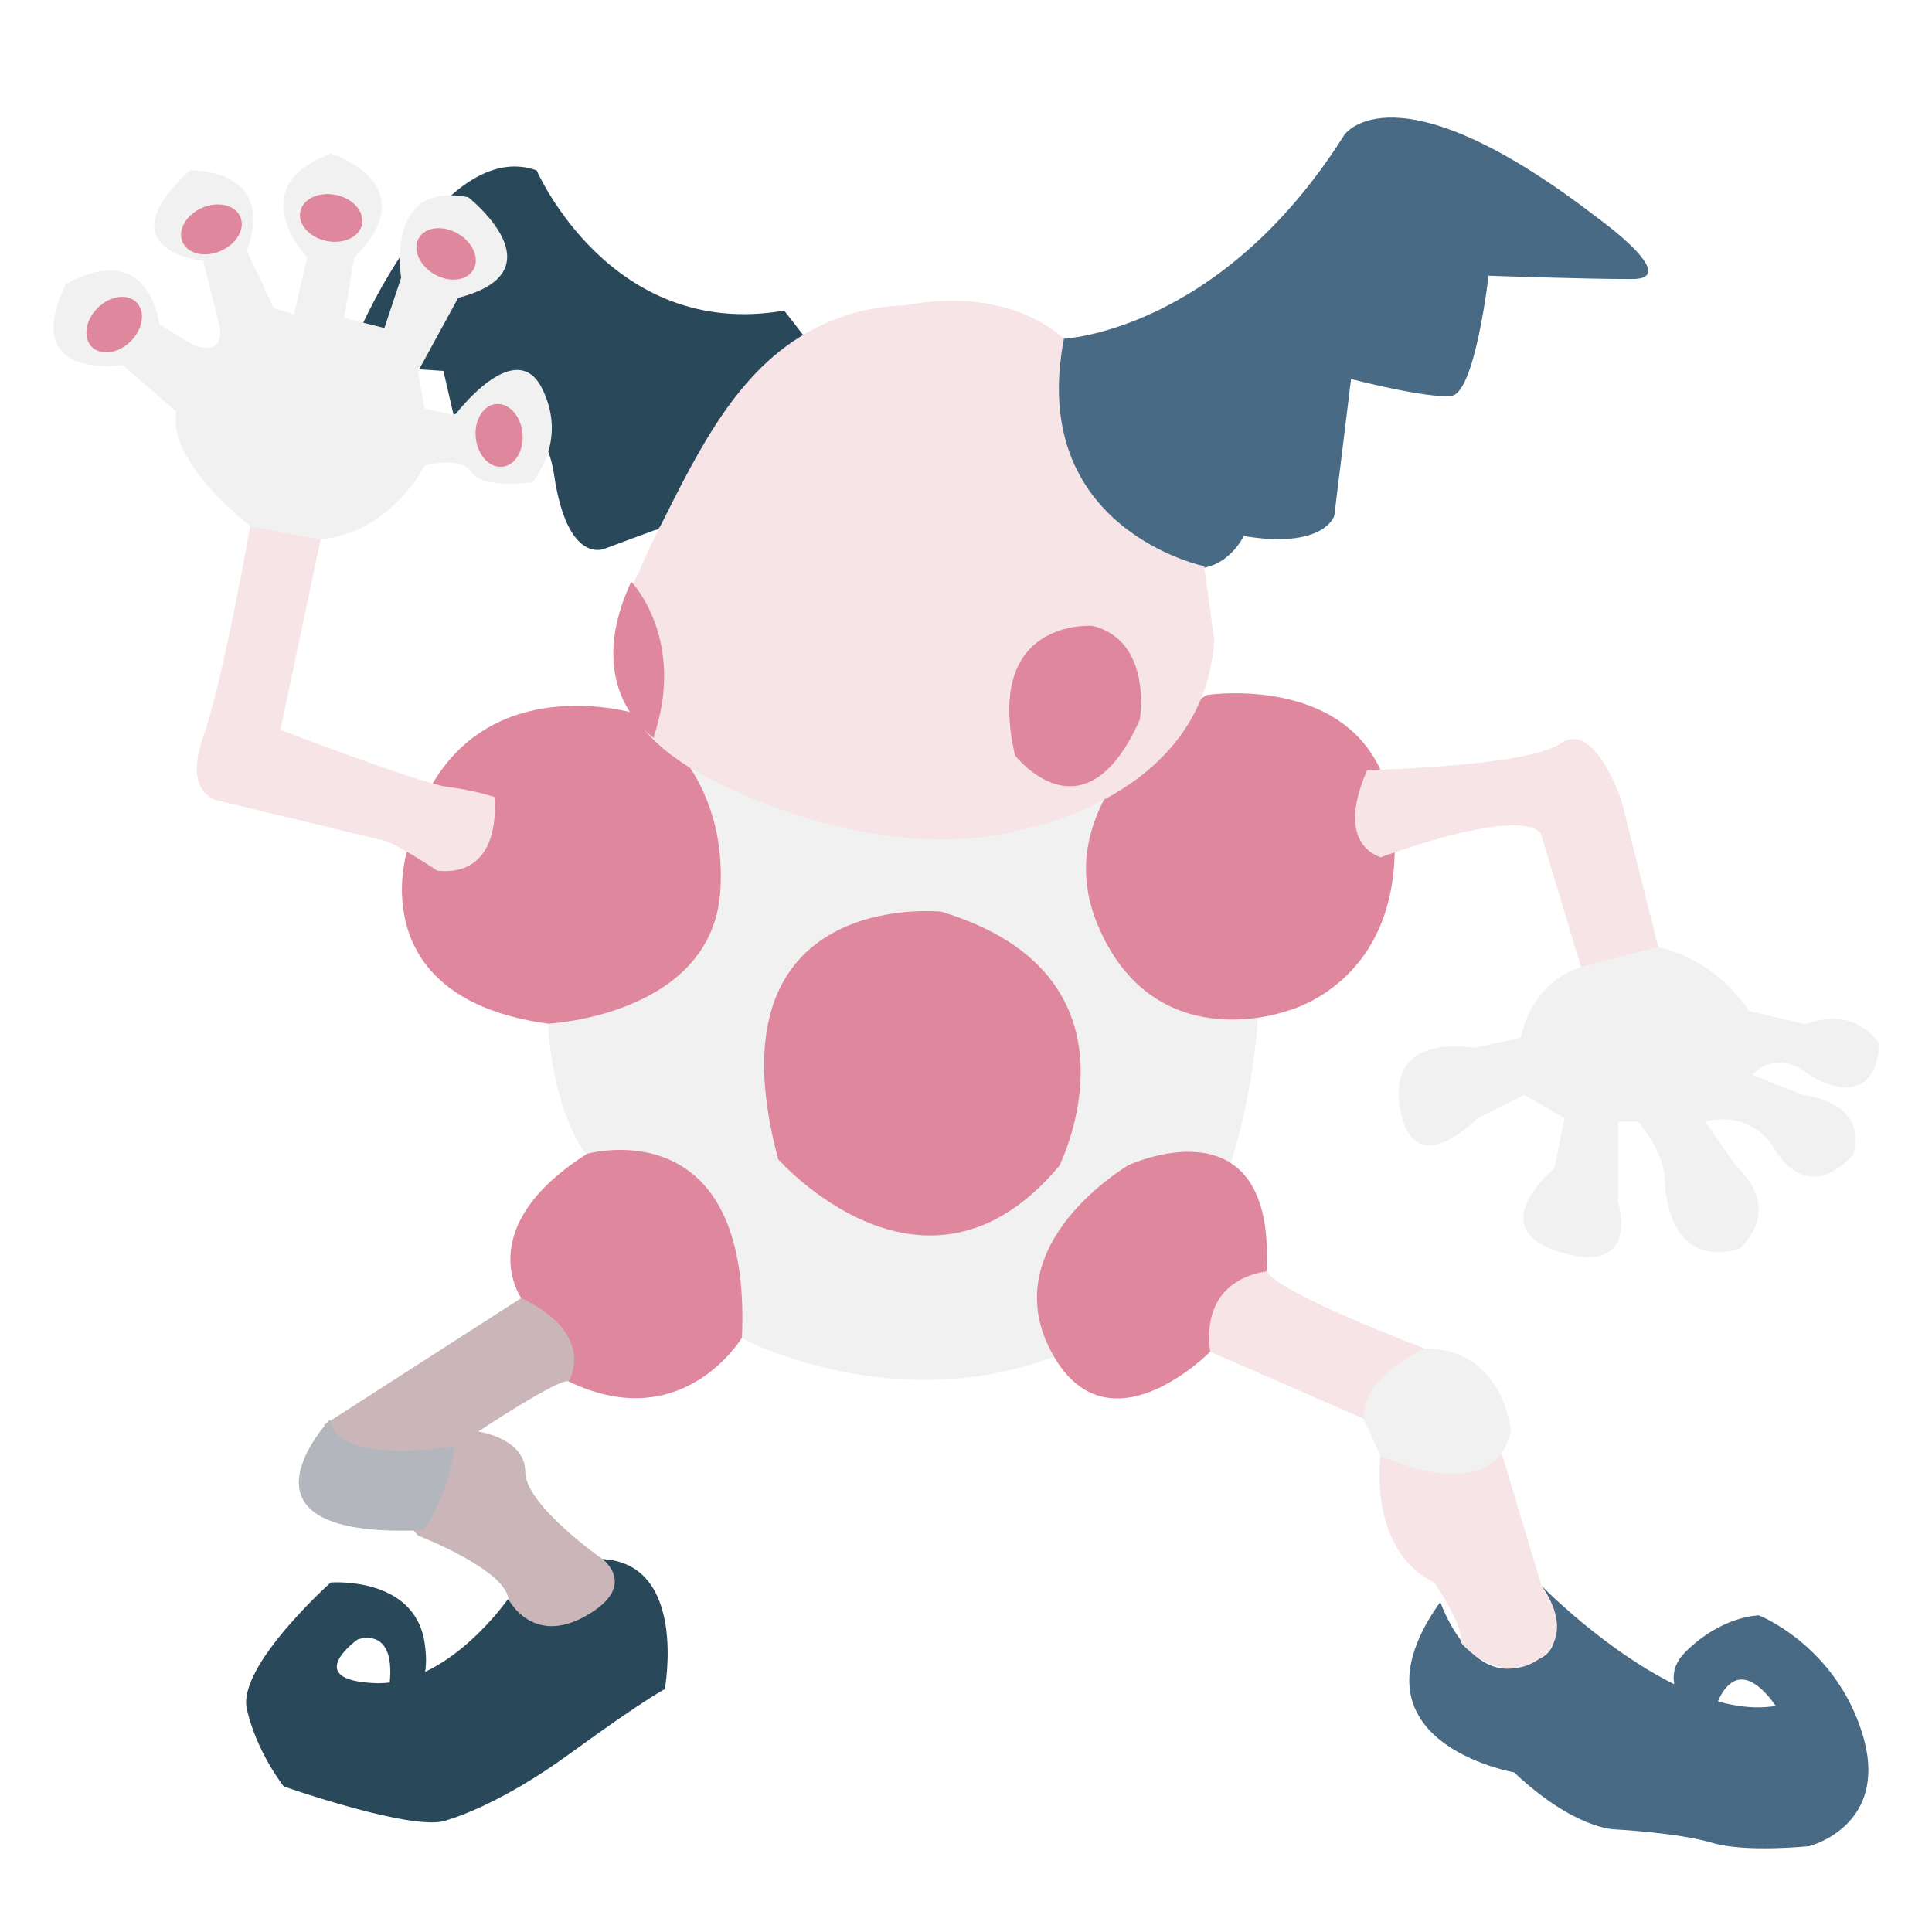
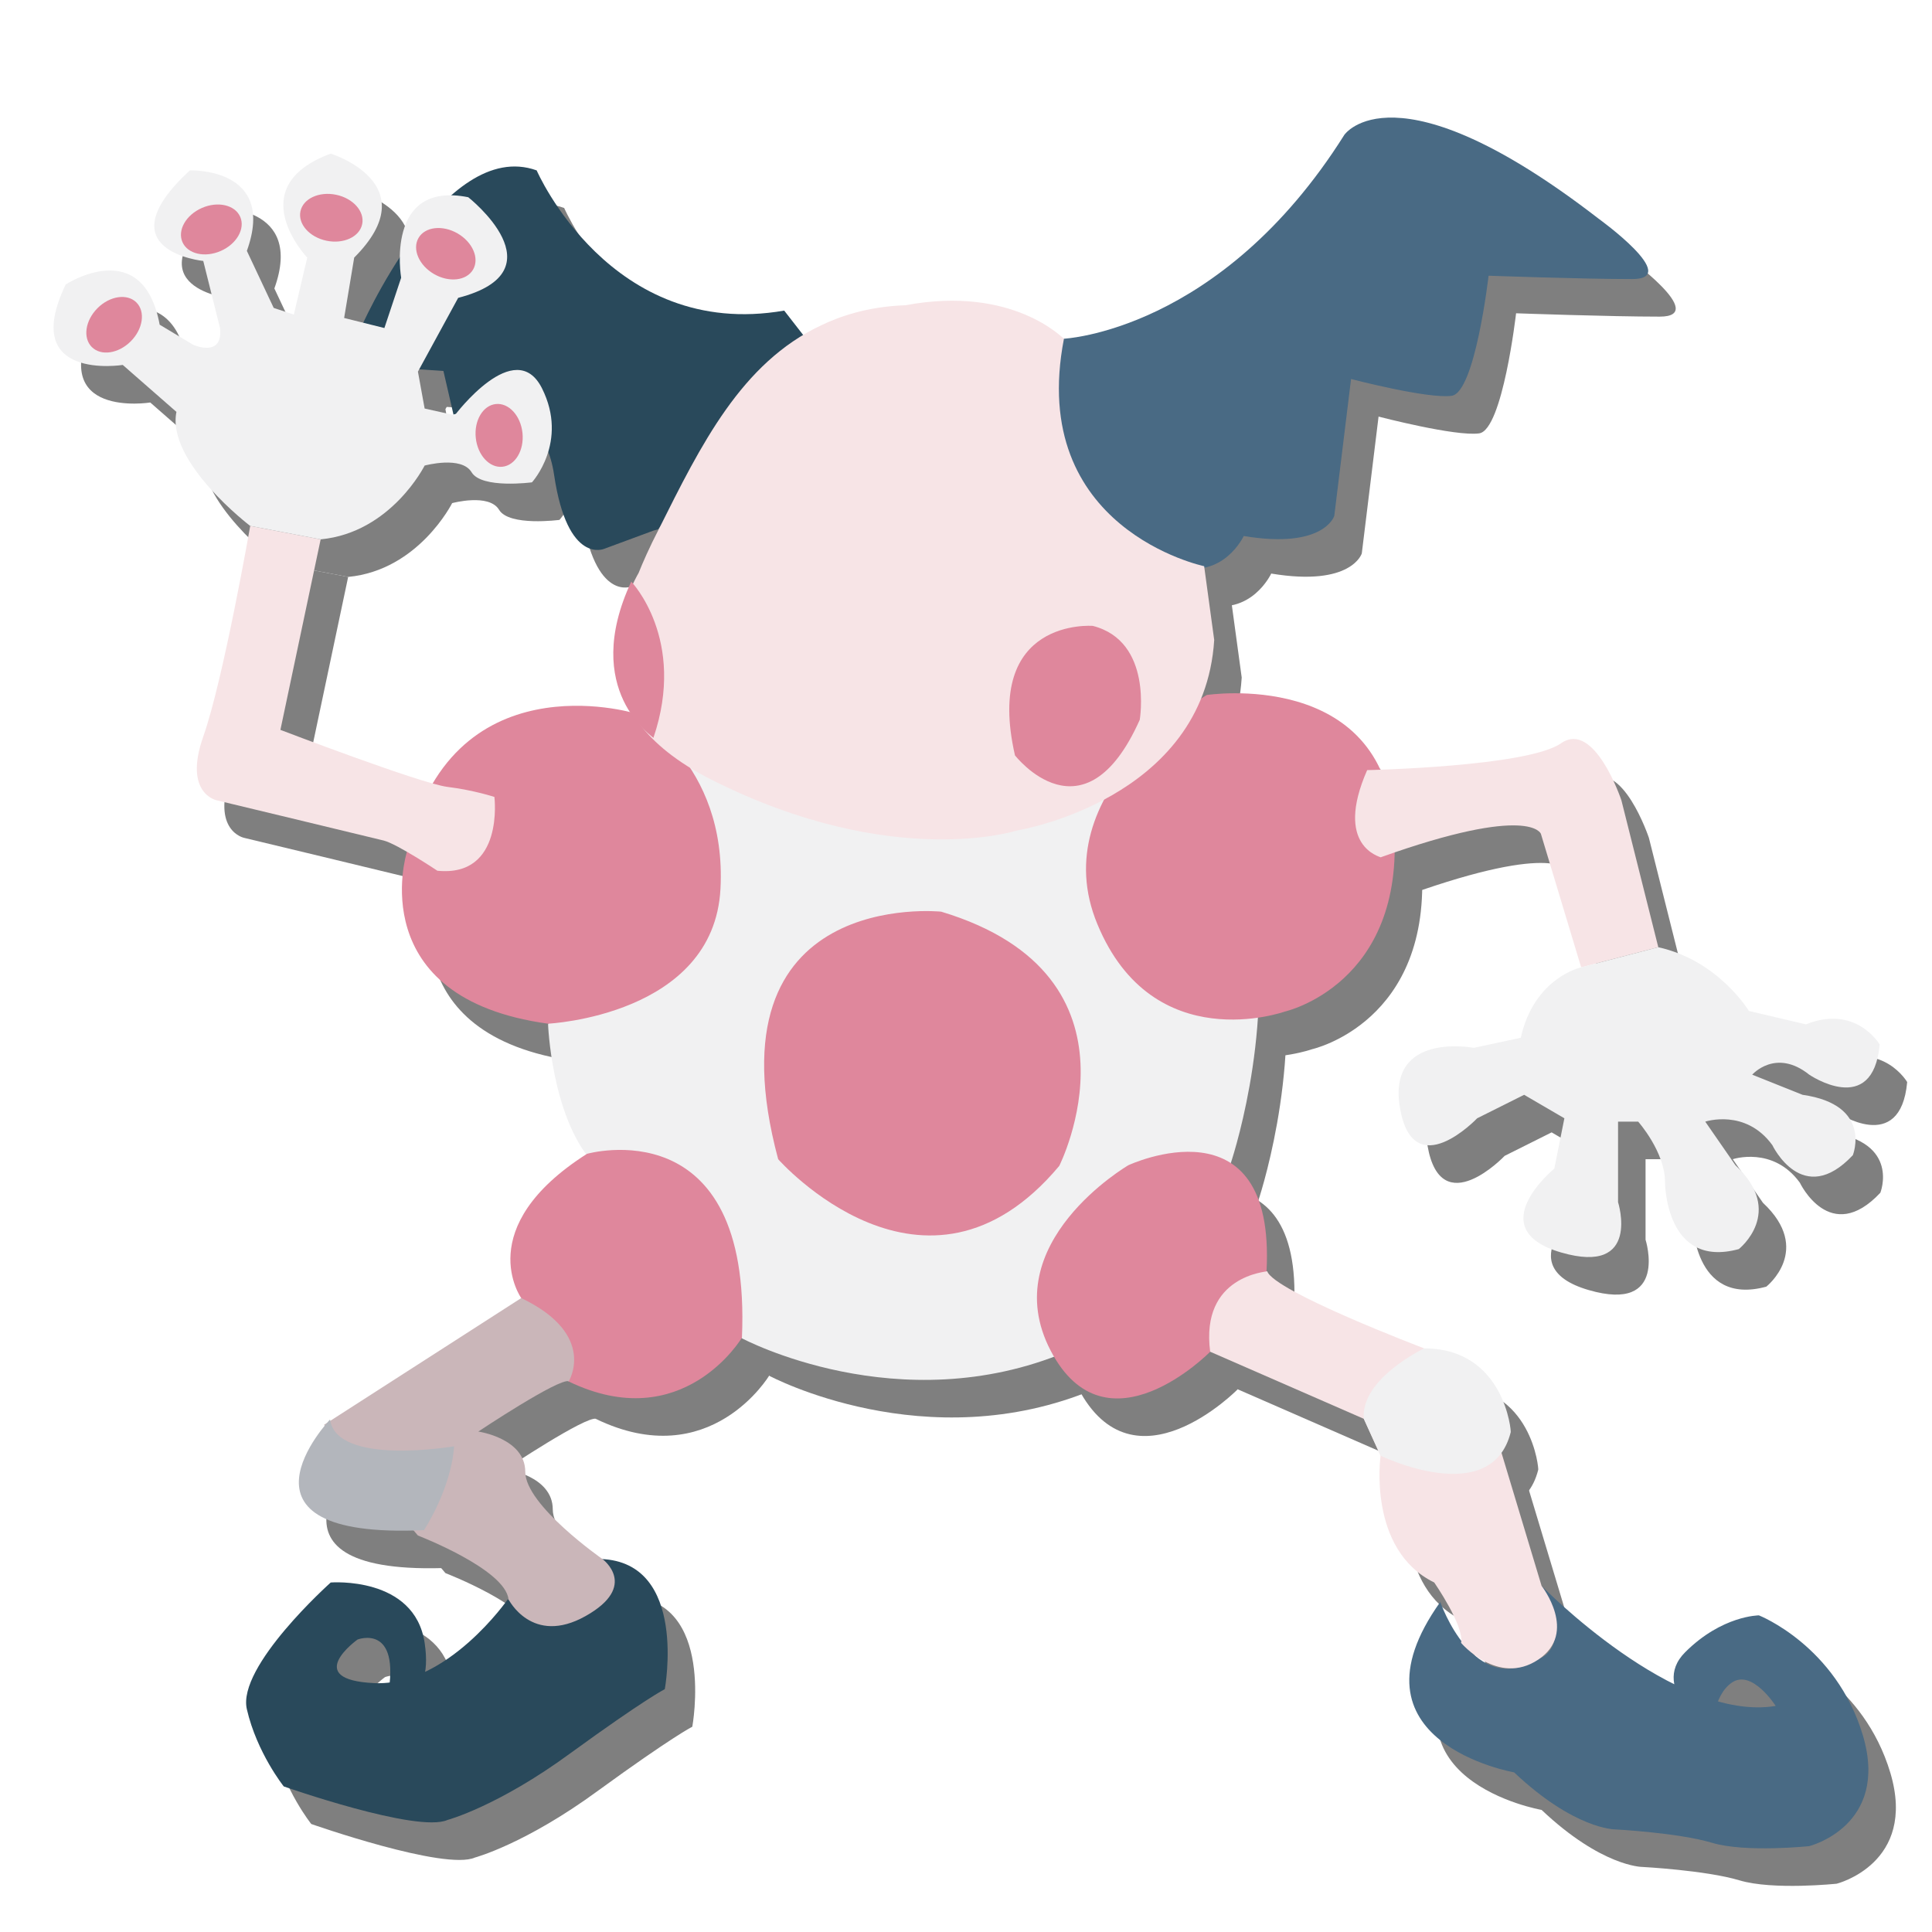
<svg xmlns="http://www.w3.org/2000/svg" version="1.1" id="Layer_1" x="0px" y="0px" viewBox="0 0 288 288" style="enable-background:new 0 0 288 288;" xml:space="preserve">
  <style type="text/css">
- 	.st0{fill:#29495B;}
- 	.st1{fill:#496A84;}
- 	.st2{fill:#F1F1F2;}
- 	.st3{fill:#DF879C;}
- 	.st4{fill:#CAB6B9;}
- 	.st5{fill:#B3B6BC;}
- 	.st6{fill:#F7E4E6;}
+ 	.st0{opacity:0.5;}
+ 	.st1{fill:#29495B;}
+ 	.st2{fill:#496A84;}
+ 	.st3{fill:#F1F1F2;}
+ 	.st4{fill:#DF879C;}
+ 	.st5{fill:#CAB6B9;}
+ 	.st6{fill:#B3B6BC;}
+ 	.st7{fill:#F7E4E6;}
</style>
-   <path class="st0" d="M98.1,78.9l-0.7,0.2l-7.3,2.7c0,0-5.5,2.5-7.5-11s-15-9-15-9l-1.5-6.5l-7.5-0.5l-5-5.5c0,0,12.5-28.9,26.4-23.9  c0,0,11,25.4,36.9,20.9l3.5,4.5L98.1,78.9z" />
-   <path class="st0" d="M75.7,238.4c0,0-9,13-19.9,12.5s-2.5-6.5-2.5-6.5s6.5-2.5,4.5,8.5c0,0,7,2,5.5-8c-1.5-10-14-9-14-9  s-14,12.5-12.5,18.9c1.5,6.5,5.5,11.5,5.5,11.5s19.9,7,24.4,5c0,0,7.5-2,18.4-10c11-8,14-9.5,14-9.5s3.5-18.9-9.5-19.4  c0,0,0.5,9.5-5.5,9C78.2,240.9,75.7,238.4,75.7,238.4z" />
-   <path class="st1" d="M229.8,236.4c0,0,19.9,20.4,34.9,17.9c0,0-3.5-5.5-6.5-3.5s-3,7.5-3,7.5s-9.5-6.5-4-12c5.5-5.5,11-5.5,11-5.5  s11.5,4.5,15.5,17.9c4,13.5-8,16.5-8,16.5s-9.5,1-14.5-0.5c-5-1.5-14.5-2-14.5-2s-6,0-15-8.5c0,0-25.9-4.5-11-25.4  c0,0,5,14.5,14.5,8.5C229.3,247.4,234.7,245.9,229.8,236.4z" />
-   <path class="st1" d="M158.5,50.5c0,0,23.4-1,41.9-30.4c0,0,7.5-11,37.9,12.5c0,0,12.5,9,5,9c-7.5,0-21.4-0.5-21.4-0.5  s-2,17.4-5.5,17.9c-3.5,0.5-15-2.5-15-2.5l-2.5,20.4c0,0-1.5,5-13.5,3c0,0-3,6.5-10,4.5C175.4,84.4,151,76.4,158.5,50.5z" />
-   <path class="st2" d="M81.7,152.7c0,0,0.5,13.5,6.5,20.4c6,7,22.4,26.4,22.4,26.4s23.4,12.5,48.4,2c24.9-10.5,24.4-27.9,24.4-27.9  s6.5-18.9,3.5-37.4c-0.7-4.6-2.5-7.9-4.8-10.3c-5.9-6.2-17.3-3.3-17.7-5.7c-0.1-0.5,0.3-1.2,2.1-2.3c-5.5,1.9-12.4,3.5-20.4,4  c-21.5,1.2-38.1-6.9-45.9-11.5C94.1,124.5,87.9,138.6,81.7,152.7z" />
-   <path class="st3" d="M77.7,193.5c0,0-7.5-10.5,9.8-21.5c0,0,24.6-7,23.1,27.4c0,0-8.8,14.8-25.9,6.5L77.7,193.5z" />
-   <path class="st3" d="M180.4,201.5c0,0-15.5,15.8-23.8-0.2c-8.3-16,11.6-27.6,11.6-27.6s22-10.3,20.6,15.8L180.4,201.5z" />
-   <path class="st4" d="M77.7,193.5l-29.4,18.9l14,16.5c0,0,13,5,13.5,9.5s0,0,0,0s3.5,7,11.5,2.5s2.5-8.5,2.5-8.5s-11.5-8-11.5-13  c0-5-7-6-7-6s12-8,13.5-7.5C84.7,206,89.2,199,77.7,193.5z" />
-   <path class="st5" d="M49.2,211.6c0,0-17,17.9,14,16.5c0,0,4-6,4.5-12.5C67.6,215.6,50.2,218.6,49.2,211.6z" />
-   <path class="st3" d="M94.5,106.3c0,0-27.6-8.3-33.9,20.9c0,0-6.6,21.6,21.1,25.4c0,0,24.7-1.2,25.7-20.1  C108.4,113.6,94.5,106.3,94.5,106.3z" />
-   <path class="st3" d="M179.9,103.6c0,0,26.3-4,27.9,19.6c1.7,23.6-16.3,27.6-16.3,27.6s-19.6,7-27.9-13  C155.3,117.9,179.9,103.6,179.9,103.6z" />
-   <path class="st6" d="M180.4,201.5l22.9,10l2.5,5.5c0,0-2,14,8,18.9c0,0,4.5,6.5,4,9c0,0,5.5,6.5,11.5,2.5c6-4,0.5-11,0.5-11  l-7.5-24.9l-10-10.5c0,0-22.4-8.5-23.4-11.5C188.9,189.6,178.9,190.1,180.4,201.5z" />
-   <path class="st6" d="M203.8,114.8c0,0,23.9-0.5,28.9-4s9,8.5,9,8.5l5.5,21.9l-11.5,3l-6-19.9c0,0-1.5-4.5-23.9,3.5  C205.8,127.7,198.8,126.2,203.8,114.8z" />
-   <path class="st6" d="M47.8,80.4l-6,28.4c0,0,20.9,8,24.9,8.5c4,0.5,7,1.5,7,1.5s1.5,12-8.5,11c0,0-6-4-8-4.5c-2-0.5-24.9-6-24.9-6  s-5-1-2-9.5s7-31.4,7-31.4L47.8,80.4z" />
-   <path class="st6" d="M135,45.5c-5.9,0.2-10.1,1.8-12.6,3c-11.9,5.6-17.9,17.8-24.2,30.4c-1.4,2.7-2.4,5-3,6.5  c-1.3,2.3-4.9,9.6-2.5,17.3c0.6,2,2.5,8.1,13.5,13.6c26.9,13.5,45.4,7.5,45.4,7.5s27.9-4.5,29.4-28.4l-1.5-11  c0,0-26.4-5.5-20.9-33.9C158.5,50.5,151,42.5,135,45.5z" />
-   <path class="st2" d="M212.3,201c0,0-9.5,4.5-9,10.5l2.5,5.5c0,0,16.5,8,19.4-3.5C225.3,213.5,224.3,201,212.3,201z" />
-   <path class="st2" d="M37.3,78.4c0,0-12.5-9.5-11-17l-8-7c0,0-15.5,2.5-8.5-12c0,0,11.5-7.5,14,6l5,3c0,0,4.5,2,4-2.5l-2.5-10  c0,0-15-1.5-2-13.5c0,0,13-0.5,8.5,12l4,8.5l3,1l2-8.5c0,0-10-10.5,3.5-15.5c0,0,14.5,4.5,3.5,15.5l-1.5,9l6,1.5l2.5-7.5  c0,0-2.5-14.5,10-12s0,0,0,0s14,11-1.5,15l-6,11l1,5.5l4.5,1c0,0,9-12,13-4c4,8-1.5,14-1.5,14s-7.5,1-9-1.5c-1.5-2.5-7-1-7-1  s-5,10-15.5,11L37.3,78.4z" />
-   <path class="st2" d="M235.7,144.2c0,0-7,1.5-9,10.5l-7,1.5c0,0-13-2.5-11,9s11.5,1.5,11.5,1.5l7-3.5l6,3.5l-1.5,7.5c0,0-11,9,1,12.5  c12,3.5,8.5-7.5,8.5-7.5v-12h3c0,0,4,4.5,4,9c0,0,0,13,11,10c0,0,7-5.5-0.5-12.5l-4.5-6.5c0,0,6-2,10,3.5c0,0,4.5,9.5,12,1.5  c0,0,3-7.5-7.5-9l-7.5-3c0,0,3.5-4,8.5,0c0,0,9.5,6.5,10.5-4.5c0,0-3.5-6-11-3l-8.5-2c0,0-4.5-7.5-13.5-9.5L235.7,144.2z" />
-   <ellipse transform="matrix(0.7071 -0.7071 0.7071 0.7071 -29.2248 26.1873)" class="st3" cx="17" cy="48.4" rx="4.7" ry="3.5" />
-   <ellipse transform="matrix(0.916 -0.4011 0.4011 0.916 -11.0572 15.5019)" class="st3" cx="31.5" cy="34.2" rx="4.7" ry="3.5" />
-   <ellipse transform="matrix(0.203 -0.9792 0.9792 0.203 7.5167 74.2626)" class="st3" cx="49.4" cy="32.5" rx="3.5" ry="4.7" />
-   <ellipse transform="matrix(0.5 -0.866 0.866 0.5 0.4277 76.4877)" class="st3" cx="66.5" cy="37.9" rx="3.5" ry="4.7" />
-   <ellipse transform="matrix(0.9947 -0.1033 0.1033 0.9947 -6.3072 8.0347)" class="st3" cx="74.4" cy="64.9" rx="3.5" ry="4.7" />
-   <path class="st3" d="M94.1,86.7c0,0,8.3,8.6,3.3,23.3C97.5,109.9,86.5,103,94.1,86.7z" />
-   <path class="st3" d="M162.9,93.3c0,0-16.3-1.3-11.6,19.3c0,0,10.3,13.3,18.6-5.3C169.9,107.3,171.9,95.6,162.9,93.3z" />
-   <path class="st3" d="M140.3,135.9c0,0-35.2-3.7-24.3,36.9c0,0,21.9,24.9,41.9,1C157.9,173.8,172.2,145.5,140.3,135.9z" />
+   <g class="st0">
+     <path d="M102.2,84.5l-0.7,0.2l-7.3,2.7c0,0-5.5,2.5-7.5-11s-15-9-15-9l-1.5-6.5l-7.5-0.5l-5-5.5c0,0,12.5-28.9,26.4-23.9   c0,0,11,25.4,36.9,20.9l3.5,4.5L102.2,84.5z" />
+     <path d="M79.8,244c0,0-9,13-19.9,12.5C49,256,57.4,250,57.4,250s6.5-2.5,4.5,8.5c0,0,7,2,5.5-8c-1.5-10-14-9-14-9   s-14,12.5-12.5,18.9c1.5,6.5,5.5,11.5,5.5,11.5s19.9,7,24.4,5c0,0,7.5-2,18.4-10c11-8,14-9.5,14-9.5s3.5-18.9-9.5-19.4   c0,0,0.5,9.5-5.5,9C82.3,246.5,79.8,244,79.8,244z" />
+     <path d="M233.9,242c0,0,19.9,20.4,34.9,17.9c0,0-3.5-5.5-6.5-3.5c-3,2-3,7.5-3,7.5s-9.5-6.5-4-12c5.5-5.5,11-5.5,11-5.5   s11.5,4.5,15.5,17.9c4,13.5-8,16.5-8,16.5s-9.5,1-14.5-0.5c-5-1.5-14.5-2-14.5-2s-6,0-15-8.5c0,0-25.9-4.5-11-25.4   c0,0,5,14.5,14.5,8.5C233.4,253,238.8,251.5,233.9,242z" />
+     <path d="M162.6,56.1c0,0,23.4-1,41.9-30.4c0,0,7.5-11,37.9,12.5c0,0,12.5,9,5,9S226,46.7,226,46.7s-2,17.4-5.5,17.9s-15-2.5-15-2.5   L203,82.5c0,0-1.5,5-13.5,3c0,0-3,6.5-10,4.5C179.5,90,155.1,82,162.6,56.1z" />
+     <path d="M85.8,158.3c0,0,0.5,13.5,6.5,20.4c6,7,22.4,26.4,22.4,26.4s23.4,12.5,48.4,2c24.9-10.5,24.4-27.9,24.4-27.9   s6.5-18.9,3.5-37.4c-0.7-4.6-2.5-7.9-4.8-10.3c-5.9-6.2-17.3-3.3-17.7-5.7c-0.1-0.5,0.3-1.2,2.1-2.3c-5.5,1.9-12.4,3.5-20.4,4   c-21.5,1.2-38.1-6.9-45.9-11.5C98.2,130.1,92,144.2,85.8,158.3z" />
+     <path d="M81.8,199.1c0,0-7.5-10.5,9.8-21.5c0,0,24.6-7,23.1,27.4c0,0-8.8,14.8-25.9,6.5L81.8,199.1z" />
+     <path d="M184.5,207.1c0,0-15.5,15.8-23.8-0.2s11.6-27.6,11.6-27.6s22-10.3,20.6,15.8L184.5,207.1z" />
+     <path d="M81.8,199.1L52.4,218l14,16.5c0,0,13,5,13.5,9.5s0,0,0,0s3.5,7,11.5,2.5s2.5-8.5,2.5-8.5s-11.5-8-11.5-13s-7-6-7-6   s12-8,13.5-7.5C88.8,211.6,93.3,204.6,81.8,199.1z" />
+     <path d="M53.3,217.2c0,0-17,17.9,14,16.5c0,0,4-6,4.5-12.5C71.7,221.2,54.3,224.2,53.3,217.2z" />
+     <path d="M98.6,111.9c0,0-27.6-8.3-33.9,20.9c0,0-6.6,21.6,21.1,25.4c0,0,24.7-1.2,25.7-20.1C112.5,119.2,98.6,111.9,98.6,111.9z" />
+     <path d="M184,109.2c0,0,26.3-4,27.9,19.6c1.7,23.6-16.3,27.6-16.3,27.6s-19.6,7-27.9-13C159.4,123.5,184,109.2,184,109.2z" />
+     <path d="M184.5,207.1l22.9,10l2.5,5.5c0,0-2,14,8,18.9c0,0,4.5,6.5,4,9c0,0,5.5,6.5,11.5,2.5c6-4,0.5-11,0.5-11l-7.5-24.9l-10-10.5   c0,0-22.4-8.5-23.4-11.5C193,195.2,183,195.7,184.5,207.1z" />
+     <path d="M207.9,120.4c0,0,23.9-0.5,28.9-4s9,8.5,9,8.5l5.5,21.9l-11.5,3l-6-19.9c0,0-1.5-4.5-23.9,3.5   C209.9,133.3,202.9,131.8,207.9,120.4z" />
+     <path d="M51.9,86l-6,28.4c0,0,20.9,8,24.9,8.5s7,1.5,7,1.5s1.5,12-8.5,11c0,0-6-4-8-4.5s-24.9-6-24.9-6s-5-1-2-9.5s7-31.4,7-31.4   L51.9,86z" />
+     <path d="M139.1,51.1c-5.9,0.2-10.1,1.8-12.6,3c-11.9,5.6-17.9,17.8-24.2,30.4c-1.4,2.7-2.4,5-3,6.5c-1.3,2.3-4.9,9.6-2.5,17.3   c0.6,2,2.5,8.1,13.5,13.6c26.9,13.5,45.4,7.5,45.4,7.5s27.9-4.5,29.4-28.4l-1.5-11c0,0-26.4-5.5-20.9-33.9   C162.6,56.1,155.1,48.1,139.1,51.1z" />
+     <path d="M216.4,206.6c0,0-9.5,4.5-9,10.5l2.5,5.5c0,0,16.5,8,19.4-3.5C229.4,219.1,228.4,206.6,216.4,206.6z" />
+     <path d="M41.4,84c0,0-12.5-9.5-11-17l-8-7c0,0-15.5,2.5-8.5-12c0,0,11.5-7.5,14,6l5,3c0,0,4.5,2,4-2.5l-2.5-10c0,0-15-1.5-2-13.5   c0,0,13-0.5,8.5,12l4,8.5l3,1l2-8.5c0,0-10-10.5,3.5-15.5c0,0,14.5,4.5,3.5,15.5l-1.5,9l6,1.5l2.5-7.5c0,0-2.5-14.5,10-12s0,0,0,0   s14,11-1.5,15l-6,11l1,5.5l4.5,1c0,0,9-12,13-4s-1.5,14-1.5,14s-7.5,1-9-1.5s-7-1-7-1s-5,10-15.5,11L41.4,84z" />
+     <path d="M239.8,149.8c0,0-7,1.5-9,10.5l-7,1.5c0,0-13-2.5-11,9s11.5,1.5,11.5,1.5l7-3.5l6,3.5l-1.5,7.5c0,0-11,9,1,12.5   s8.5-7.5,8.5-7.5v-12h3c0,0,4,4.5,4,9c0,0,0,13,11,10c0,0,7-5.5-0.5-12.5l-4.5-6.5c0,0,6-2,10,3.5c0,0,4.5,9.5,12,1.5   c0,0,3-7.5-7.5-9l-7.5-3c0,0,3.5-4,8.5,0c0,0,9.5,6.5,10.5-4.5c0,0-3.5-6-11-3l-8.5-2c0,0-4.5-7.5-13.5-9.5L239.8,149.8z" />
+     <ellipse transform="matrix(0.7071 -0.7071 0.7071 0.7071 -31.9683 30.7771)" cx="21.2" cy="54" rx="4.7" ry="3.5" />
+     <ellipse transform="matrix(0.916 -0.4011 0.4011 0.916 -12.9625 17.645)" cx="35.7" cy="39.8" rx="4.7" ry="3.5" />
+     <ellipse transform="matrix(0.203 -0.9792 0.9792 0.203 5.3705 82.7483)" cx="53.5" cy="38.1" rx="3.5" ry="4.7" />
+     <ellipse transform="matrix(0.5 -0.866 0.866 0.5 -2.294 82.899)" cx="70.6" cy="43.4" rx="3.5" ry="4.7" />
+     <ellipse transform="matrix(0.9947 -0.1033 0.1033 0.9947 -6.8614 8.4909)" cx="78.6" cy="70.5" rx="3.5" ry="4.7" />
+     <path d="M98.2,92.3c0,0,8.3,8.6,3.3,23.3C101.6,115.5,90.6,108.6,98.2,92.3z" />
+     <path d="M167,98.9c0,0-16.3-1.3-11.6,19.3c0,0,10.3,13.3,18.6-5.3C174,112.9,176,101.2,167,98.9z" />
+     <path d="M144.4,141.5c0,0-35.2-3.7-24.3,36.9c0,0,21.9,24.9,41.9,1C162,179.4,176.3,151.1,144.4,141.5z" />
+   </g>
+   <g>
+     <path class="st1" d="M98.1,78.9l-0.7,0.2l-7.3,2.7c0,0-5.5,2.5-7.5-11s-15-9-15-9l-1.5-6.5l-7.5-0.5l-5-5.5   c0,0,12.5-28.9,26.4-23.9c0,0,11,25.4,36.9,20.9l3.5,4.5L98.1,78.9z" />
+     <path class="st1" d="M75.7,238.4c0,0-9,13-19.9,12.5s-2.5-6.5-2.5-6.5s6.5-2.5,4.5,8.5c0,0,7,2,5.5-8s-14-9-14-9   s-14,12.5-12.5,18.9c1.5,6.5,5.5,11.5,5.5,11.5s19.9,7,24.4,5c0,0,7.5-2,18.4-10c11-8,14-9.5,14-9.5s3.5-18.9-9.5-19.4   c0,0,0.5,9.5-5.5,9C78.2,240.9,75.7,238.4,75.7,238.4z" />
+     <path class="st2" d="M229.8,236.4c0,0,19.9,20.4,34.9,17.9c0,0-3.5-5.5-6.5-3.5s-3,7.5-3,7.5s-9.5-6.5-4-12s11-5.5,11-5.5   s11.5,4.5,15.5,17.9c4,13.5-8,16.5-8,16.5s-9.5,1-14.5-0.5s-14.5-2-14.5-2s-6,0-15-8.5c0,0-25.9-4.5-11-25.4c0,0,5,14.5,14.5,8.5   C229.3,247.4,234.7,245.9,229.8,236.4z" />
+     <path class="st2" d="M158.5,50.5c0,0,23.4-1,41.9-30.4c0,0,7.5-11,37.9,12.5c0,0,12.5,9,5,9s-21.4-0.5-21.4-0.5s-2,17.4-5.5,17.9   s-15-2.5-15-2.5l-2.5,20.4c0,0-1.5,5-13.5,3c0,0-3,6.5-10,4.5C175.4,84.4,151,76.4,158.5,50.5z" />
+     <path class="st3" d="M81.7,152.7c0,0,0.5,13.5,6.5,20.4c6,7,22.4,26.4,22.4,26.4s23.4,12.5,48.4,2c24.9-10.5,24.4-27.9,24.4-27.9   s6.5-18.9,3.5-37.4c-0.7-4.6-2.5-7.9-4.8-10.3c-5.9-6.2-17.3-3.3-17.7-5.7c-0.1-0.5,0.3-1.2,2.1-2.3c-5.5,1.9-12.4,3.5-20.4,4   c-21.5,1.2-38.1-6.9-45.9-11.5C94.1,124.5,87.9,138.6,81.7,152.7z" />
+     <path class="st4" d="M77.7,193.5c0,0-7.5-10.5,9.8-21.5c0,0,24.6-7,23.1,27.4c0,0-8.8,14.8-25.9,6.5L77.7,193.5z" />
+     <path class="st4" d="M180.4,201.5c0,0-15.5,15.8-23.8-0.2s11.6-27.6,11.6-27.6s22-10.3,20.6,15.8L180.4,201.5z" />
+     <path class="st5" d="M77.7,193.5l-29.4,18.9l14,16.5c0,0,13,5,13.5,9.5s0,0,0,0s3.5,7,11.5,2.5s2.5-8.5,2.5-8.5s-11.5-8-11.5-13   s-7-6-7-6s12-8,13.5-7.5C84.7,206,89.2,199,77.7,193.5z" />
+     <path class="st6" d="M49.2,211.6c0,0-17,17.9,14,16.5c0,0,4-6,4.5-12.5C67.6,215.6,50.2,218.6,49.2,211.6z" />
+     <path class="st4" d="M94.5,106.3c0,0-27.6-8.3-33.9,20.9c0,0-6.6,21.6,21.1,25.4c0,0,24.7-1.2,25.7-20.1   C108.4,113.6,94.5,106.3,94.5,106.3z" />
+     <path class="st4" d="M179.9,103.6c0,0,26.3-4,27.9,19.6c1.7,23.6-16.3,27.6-16.3,27.6s-19.6,7-27.9-13   C155.3,117.9,179.9,103.6,179.9,103.6z" />
+     <path class="st7" d="M180.4,201.5l22.9,10l2.5,5.5c0,0-2,14,8,18.9c0,0,4.5,6.5,4,9c0,0,5.5,6.5,11.5,2.5s0.5-11,0.5-11l-7.5-24.9   l-10-10.5c0,0-22.4-8.5-23.4-11.5C188.9,189.6,178.9,190.1,180.4,201.5z" />
+     <path class="st7" d="M203.8,114.8c0,0,23.9-0.5,28.9-4s9,8.5,9,8.5l5.5,21.9l-11.5,3l-6-19.9c0,0-1.5-4.5-23.9,3.5   C205.8,127.7,198.8,126.2,203.8,114.8z" />
+     <path class="st7" d="M47.8,80.4l-6,28.4c0,0,20.9,8,24.9,8.5s7,1.5,7,1.5s1.5,12-8.5,11c0,0-6-4-8-4.5s-24.9-6-24.9-6s-5-1-2-9.5   s7-31.4,7-31.4L47.8,80.4z" />
+     <path class="st7" d="M135,45.5c-5.9,0.2-10.1,1.8-12.6,3c-11.9,5.6-17.9,17.8-24.2,30.4c-1.4,2.7-2.4,5-3,6.5   c-1.3,2.3-4.9,9.6-2.5,17.3c0.6,2,2.5,8.1,13.5,13.6c26.9,13.5,45.4,7.5,45.4,7.5s27.9-4.5,29.4-28.4l-1.5-11   c0,0-26.4-5.5-20.9-33.9C158.5,50.5,151,42.5,135,45.5z" />
+     <path class="st3" d="M212.3,201c0,0-9.5,4.5-9,10.5l2.5,5.5c0,0,16.5,8,19.4-3.5C225.3,213.5,224.3,201,212.3,201z" />
+     <path class="st3" d="M37.3,78.4c0,0-12.5-9.5-11-17l-8-7c0,0-15.5,2.5-8.5-12c0,0,11.5-7.5,14,6l5,3c0,0,4.5,2,4-2.5l-2.5-10   c0,0-15-1.5-2-13.5c0,0,13-0.5,8.5,12l4,8.5l3,1l2-8.5c0,0-10-10.5,3.5-15.5c0,0,14.5,4.5,3.5,15.5l-1.5,9l6,1.5l2.5-7.5   c0,0-2.5-14.5,10-12s0,0,0,0s14,11-1.5,15l-6,11l1,5.5l4.5,1c0,0,9-12,13-4s-1.5,14-1.5,14s-7.5,1-9-1.5s-7-1-7-1s-5,10-15.5,11   L37.3,78.4z" />
+     <path class="st3" d="M235.7,144.2c0,0-7,1.5-9,10.5l-7,1.5c0,0-13-2.5-11,9s11.5,1.5,11.5,1.5l7-3.5l6,3.5l-1.5,7.5   c0,0-11,9,1,12.5s8.5-7.5,8.5-7.5v-12h3c0,0,4,4.5,4,9c0,0,0,13,11,10c0,0,7-5.5-0.5-12.5l-4.5-6.5c0,0,6-2,10,3.5   c0,0,4.5,9.5,12,1.5c0,0,3-7.5-7.5-9l-7.5-3c0,0,3.5-4,8.5,0c0,0,9.5,6.5,10.5-4.5c0,0-3.5-6-11-3l-8.5-2c0,0-4.5-7.5-13.5-9.5   L235.7,144.2z" />
+     <ellipse transform="matrix(0.7071 -0.7071 0.7071 0.7071 -29.2322 26.2078)" class="st4" cx="17" cy="48.4" rx="4.7" ry="3.5" />
+     <ellipse transform="matrix(0.916 -0.4011 0.4011 0.916 -11.0695 15.5122)" class="st4" cx="31.5" cy="34.2" rx="4.7" ry="3.5" />
+     <ellipse transform="matrix(0.203 -0.9792 0.9792 0.203 7.536 74.2338)" class="st4" cx="49.4" cy="32.5" rx="3.5" ry="4.7" />
+     <ellipse transform="matrix(0.5 -0.866 0.866 0.5 0.4711 76.5134)" class="st4" cx="66.5" cy="37.8" rx="3.5" ry="4.7" />
+     <ellipse transform="matrix(0.9947 -0.1033 0.1033 0.9947 -6.3064 8.0326)" class="st4" cx="74.4" cy="64.9" rx="3.5" ry="4.7" />
+     <path class="st4" d="M94.1,86.7c0,0,8.3,8.6,3.3,23.3C97.5,109.9,86.5,103,94.1,86.7z" />
+     <path class="st4" d="M162.9,93.3c0,0-16.3-1.3-11.6,19.3c0,0,10.3,13.3,18.6-5.3C169.9,107.3,171.9,95.6,162.9,93.3z" />
+     <path class="st4" d="M140.3,135.9c0,0-35.2-3.7-24.3,36.9c0,0,21.9,24.9,41.9,1C157.9,173.8,172.2,145.5,140.3,135.9z" />
+   </g>
</svg>
